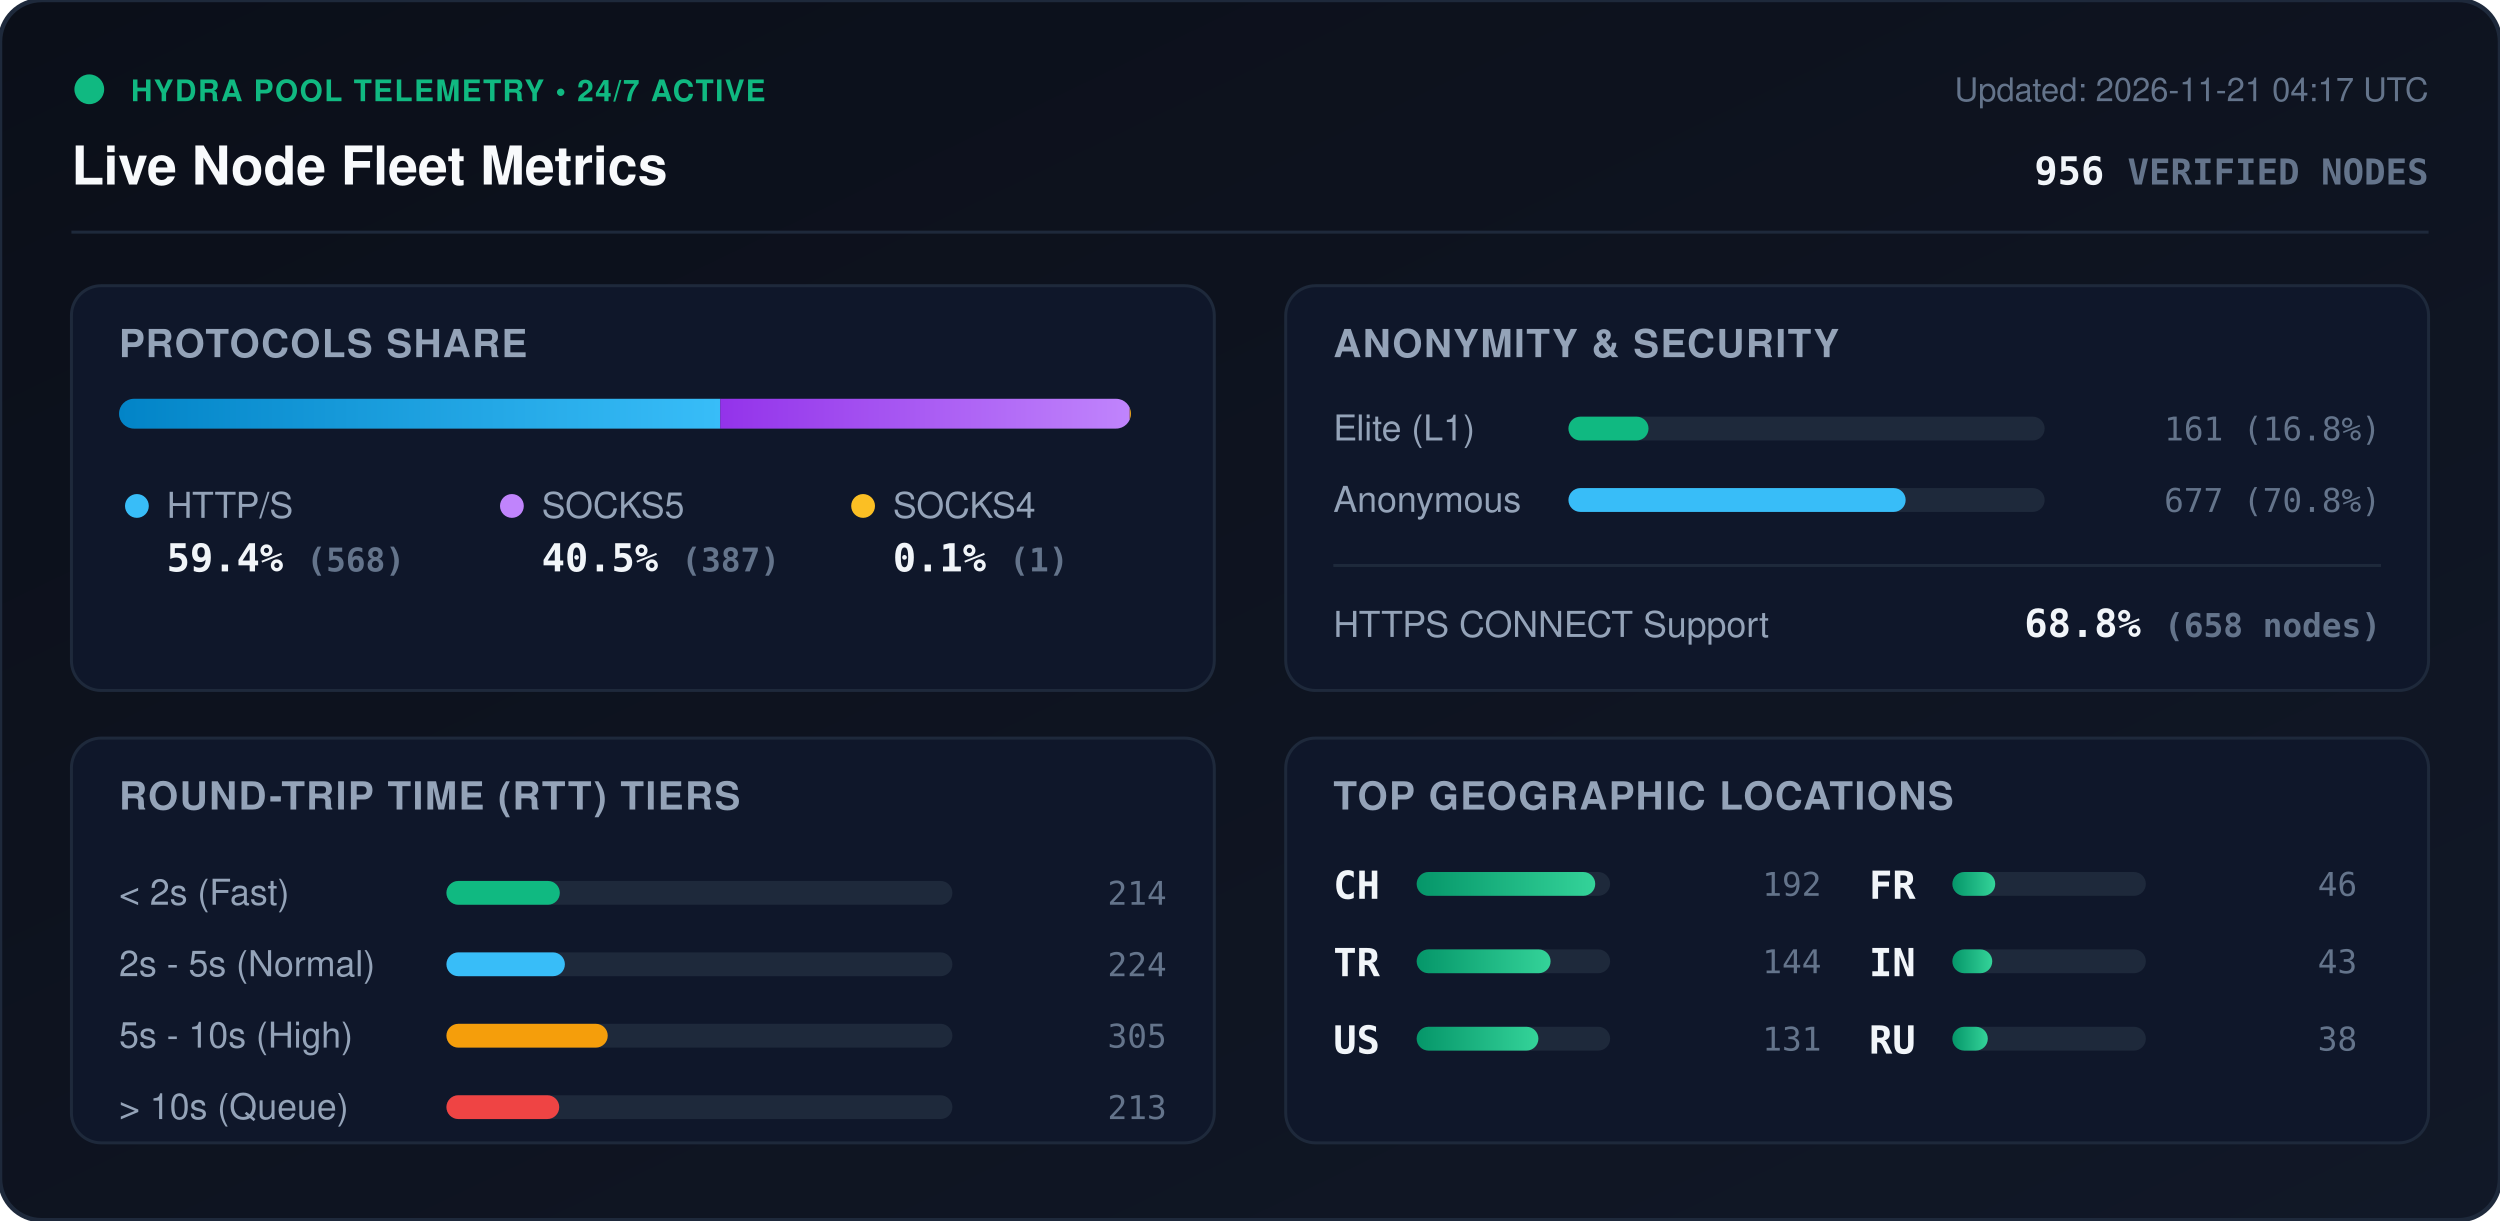
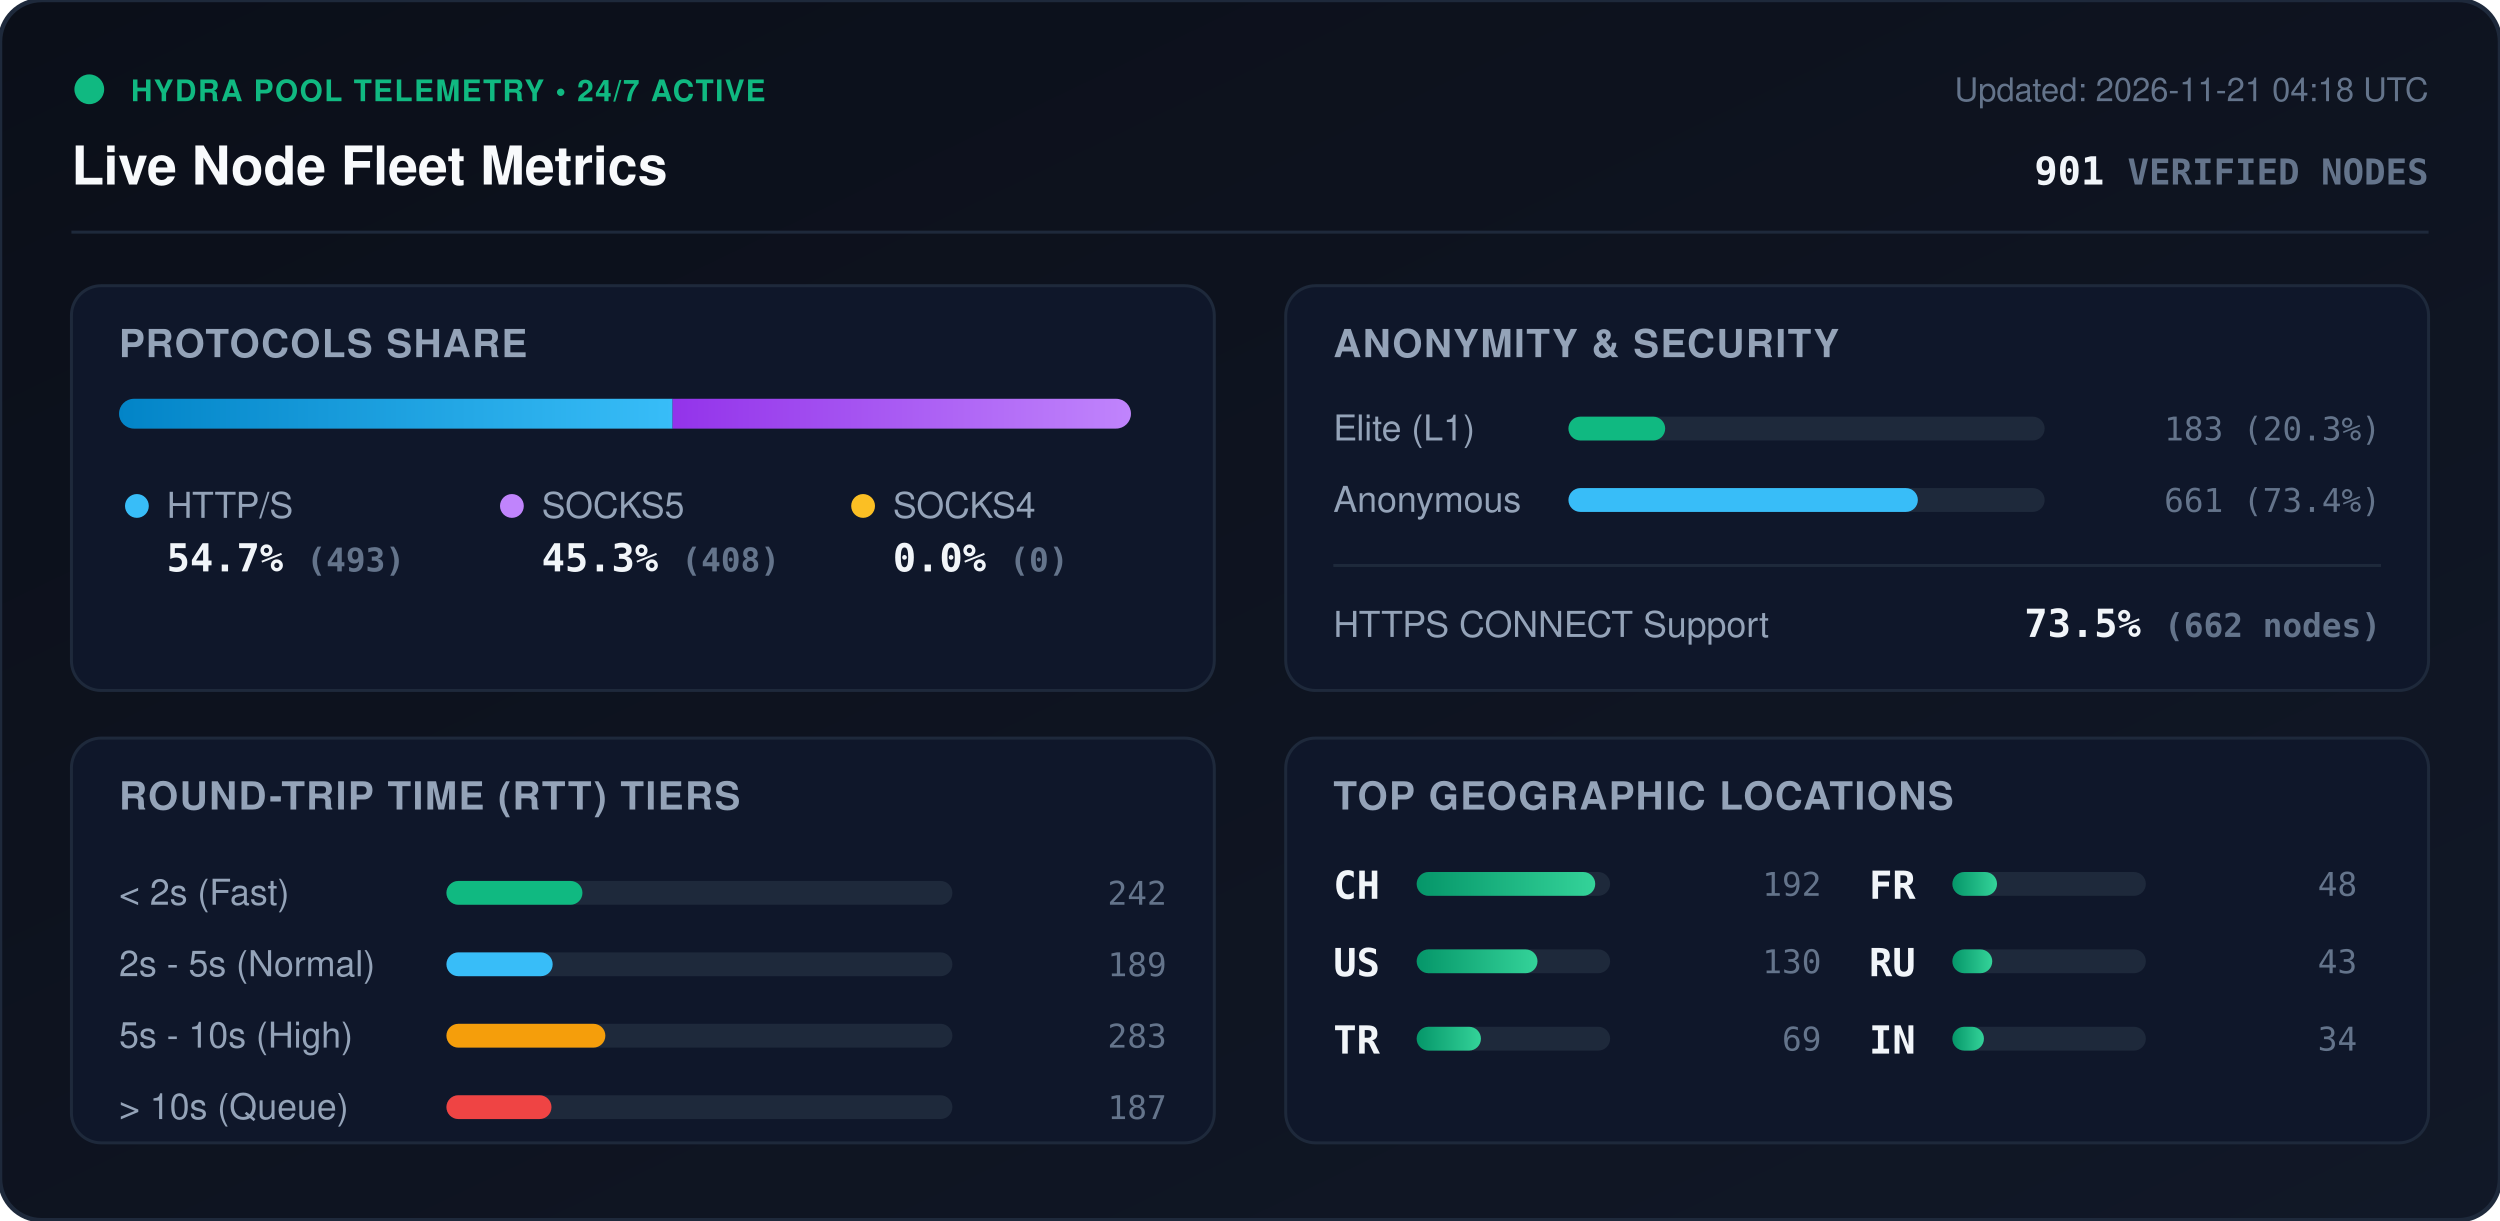
<svg xmlns="http://www.w3.org/2000/svg" viewBox="0 0 840 410" width="840" height="410" style="max-width: 100%; height: auto;">
  <defs>
    <linearGradient id="bg" x1="0%" y1="0%" x2="100%" y2="100%">
      <stop offset="0%" stop-color="#0b0f19" />
      <stop offset="100%" stop-color="#111827" />
    </linearGradient>
    <linearGradient id="bar-http" x1="0%" y1="0%" x2="100%" y2="0%">
      <stop offset="0%" stop-color="#0284c7" />
      <stop offset="100%" stop-color="#38bdf8" />
    </linearGradient>
    <linearGradient id="bar-socks5" x1="0%" y1="0%" x2="100%" y2="0%">
      <stop offset="0%" stop-color="#9333ea" />
      <stop offset="100%" stop-color="#c084fc" />
    </linearGradient>
    <linearGradient id="bar-socks4" x1="0%" y1="0%" x2="100%" y2="0%">
      <stop offset="0%" stop-color="#d97706" />
      <stop offset="100%" stop-color="#fbbf24" />
    </linearGradient>
    <linearGradient id="bar-green" x1="0%" y1="0%" x2="100%" y2="0%">
      <stop offset="0%" stop-color="#059669" />
      <stop offset="100%" stop-color="#34d399" />
    </linearGradient>
    <clipPath id="prog-track-clip">
      <rect width="340.0" height="10" rx="5" />
    </clipPath>
    <style>
      .title { font: 700 18px -apple-system, BlinkMacSystemFont, 'Segoe UI', Helvetica, Arial, sans-serif; fill: #f8fafc; }
      .sub { font: 500 11px -apple-system, BlinkMacSystemFont, 'Segoe UI', Helvetica, Arial, sans-serif; fill: #64748b; }
      .section-hdr { font: 600 13px -apple-system, BlinkMacSystemFont, 'Segoe UI', Helvetica, Arial, sans-serif; fill: #94a3b8; letter-spacing: 0.5px; }
      .metric-val { font: 700 13px -apple-system, BlinkMacSystemFont, 'Segoe UI', Helvetica, Arial, sans-serif; fill: #f1f5f9; }
      .metric-lbl { font: 500 12px -apple-system, BlinkMacSystemFont, 'Segoe UI', Helvetica, Arial, sans-serif; fill: #94a3b8; }
      .badge-txt { font: 700 10px -apple-system, BlinkMacSystemFont, 'Segoe UI', Helvetica, Arial, sans-serif; fill: #10b981; letter-spacing: 0.5px; }
      .mono { font-family: ui-monospace, SFMono-Regular, Menlo, Monaco, Consolas, monospace; }
      .pulse { animation: beacon 2s infinite ease-in-out; }
      @keyframes beacon { 0%, 100% { opacity: 1; } 50% { opacity: 0.35; } }
    </style>
  </defs>
  <rect width="840" height="410" rx="14" fill="url(#bg)" stroke="#1e293b" stroke-width="1.5" />
  <g transform="translate(24, 24)">
    <circle cx="6" cy="6" r="5" fill="#10b981" class="pulse" />
    <text x="20" y="10" class="badge-txt">HYDRA POOL TELEMETRY • 24/7 ACTIVE</text>
    <text x="0" y="38" class="title">Live Node Fleet Metrics</text>
-     <text x="792" y="10" text-anchor="end" class="sub">Updated: 2026-11-21 04:17 UTC</text>
-     <text x="792" y="38" text-anchor="end" class="metric-val mono" fill="#38bdf8">956 <tspan font-size="12" fill="#64748b">VERIFIED NODES</tspan>
+     <text x="792" y="10" text-anchor="end" class="sub">Updated: 2026-11-21 04:18 UTC</text>
+     <text x="792" y="38" text-anchor="end" class="metric-val mono" fill="#38bdf8">901 <tspan font-size="12" fill="#64748b">VERIFIED NODES</tspan>
    </text>
  </g>
  <line x1="24" y1="78" x2="816" y2="78" stroke="#1e293b" stroke-width="1" />
  <g transform="translate(24, 96)">
    <rect width="384" height="136" rx="10" fill="#0f172a" stroke="#1e293b" />
    <text x="16" y="24" class="section-hdr">PROTOCOLS SHARE</text>
    <g transform="translate(16, 38)">
      <rect width="340.0" height="10" rx="5" fill="#1e293b" />
      <g clip-path="url(#prog-track-clip)">
-         <rect x="0" width="202.0" height="10" fill="url(#bar-http)" />
-         <rect x="202.0" width="137.6" height="10" fill="url(#bar-socks5)" />
-         <rect x="339.6" width="0.4" height="10" fill="url(#bar-socks4)" />
+         <rect x="0" width="186.0" height="10" fill="url(#bar-http)" />
+         <rect x="186.0" width="154.0" height="10" fill="url(#bar-socks5)" />
+         <rect x="340.0" width="0.0" height="10" fill="url(#bar-socks4)" />
      </g>
    </g>
    <g transform="translate(16, 68)">
      <circle cx="6" cy="6" r="4" fill="#38bdf8" />
      <text x="16" y="10" class="metric-lbl">HTTP/S</text>
-       <text x="16" y="28" class="metric-val mono">59.4% <tspan font-size="11" fill="#64748b">(568)</tspan>
+       <text x="16" y="28" class="metric-val mono">54.7% <tspan font-size="11" fill="#64748b">(493)</tspan>
      </text>
      <circle cx="132" cy="6" r="4" fill="#c084fc" />
      <text x="142" y="10" class="metric-lbl">SOCKS5</text>
-       <text x="142" y="28" class="metric-val mono">40.5% <tspan font-size="11" fill="#64748b">(387)</tspan>
+       <text x="142" y="28" class="metric-val mono">45.3% <tspan font-size="11" fill="#64748b">(408)</tspan>
      </text>
      <circle cx="250" cy="6" r="4" fill="#fbbf24" />
      <text x="260" y="10" class="metric-lbl">SOCKS4</text>
-       <text x="260" y="28" class="metric-val mono">0.1% <tspan font-size="11" fill="#64748b">(1)</tspan>
+       <text x="260" y="28" class="metric-val mono">0.0% <tspan font-size="11" fill="#64748b">(0)</tspan>
      </text>
    </g>
  </g>
  <g transform="translate(432, 96)">
    <rect width="384" height="136" rx="10" fill="#0f172a" stroke="#1e293b" />
    <text x="16" y="24" class="section-hdr">ANONYMITY &amp; SECURITY</text>
    <text x="16" y="52" class="metric-lbl">Elite (L1)</text>
    <rect x="95" y="44" width="160" height="8" rx="4" fill="#1e293b" />
-     <rect x="95" y="44" width="26.9" height="8" rx="4" fill="#10b981" />
-     <text x="368" y="52" text-anchor="end" class="mono sub" fill="#e2e8f0">161 (16.8%)</text>
+     <rect x="95" y="44" width="32.5" height="8" rx="4" fill="#10b981" />
+     <text x="368" y="52" text-anchor="end" class="mono sub" fill="#e2e8f0">183 (20.3%)</text>
    <text x="16" y="76" class="metric-lbl">Anonymous</text>
    <rect x="95" y="68" width="160" height="8" rx="4" fill="#1e293b" />
-     <rect x="95" y="68" width="113.3" height="8" rx="4" fill="#38bdf8" />
-     <text x="368" y="76" text-anchor="end" class="mono sub" fill="#e2e8f0">677 (70.8%)</text>
+     <rect x="95" y="68" width="117.4" height="8" rx="4" fill="#38bdf8" />
+     <text x="368" y="76" text-anchor="end" class="mono sub" fill="#e2e8f0">661 (73.4%)</text>
    <line x1="16" y1="94" x2="368" y2="94" stroke="#1e293b" stroke-width="1" />
    <text x="16" y="118" class="metric-lbl">HTTPS CONNECT Support</text>
-     <text x="368" y="118" text-anchor="end" class="metric-val mono" fill="#34d399">68.8% <tspan font-size="11" fill="#64748b">(658 nodes)</tspan>
+     <text x="368" y="118" text-anchor="end" class="metric-val mono" fill="#34d399">73.5% <tspan font-size="11" fill="#64748b">(662 nodes)</tspan>
    </text>
  </g>
  <g transform="translate(24, 248)">
    <rect width="384" height="136" rx="10" fill="#0f172a" stroke="#1e293b" />
    <text x="16" y="24" class="section-hdr">ROUND-TRIP TIME (RTT) TIERS</text>
    <g transform="translate(16, 42)">
      <text x="0" y="14" class="metric-lbl">&lt; 2s (Fast)</text>
      <rect x="110" y="6" width="170" height="8" rx="4" fill="#1e293b" />
-       <rect x="110" y="6" width="38.1" height="8" rx="4" fill="#10b981" />
-       <text x="352" y="14" text-anchor="end" class="mono sub">214</text>
+       <rect x="110" y="6" width="45.7" height="8" rx="4" fill="#10b981" />
+       <text x="352" y="14" text-anchor="end" class="mono sub">242</text>
      <text x="0" y="38" class="metric-lbl">2s - 5s (Normal)</text>
      <rect x="110" y="30" width="170" height="8" rx="4" fill="#1e293b" />
-       <rect x="110" y="30" width="39.8" height="8" rx="4" fill="#38bdf8" />
-       <text x="352" y="38" text-anchor="end" class="mono sub">224</text>
+       <rect x="110" y="30" width="35.7" height="8" rx="4" fill="#38bdf8" />
+       <text x="352" y="38" text-anchor="end" class="mono sub">189</text>
      <text x="0" y="62" class="metric-lbl">5s - 10s (High)</text>
      <rect x="110" y="54" width="170" height="8" rx="4" fill="#1e293b" />
-       <rect x="110" y="54" width="54.2" height="8" rx="4" fill="#f59e0b" />
-       <text x="352" y="62" text-anchor="end" class="mono sub">305</text>
+       <rect x="110" y="54" width="53.4" height="8" rx="4" fill="#f59e0b" />
+       <text x="352" y="62" text-anchor="end" class="mono sub">283</text>
      <text x="0" y="86" class="metric-lbl">&gt; 10s (Queue)</text>
      <rect x="110" y="78" width="170" height="8" rx="4" fill="#1e293b" />
-       <rect x="110" y="78" width="37.9" height="8" rx="4" fill="#ef4444" />
-       <text x="352" y="86" text-anchor="end" class="mono sub">213</text>
+       <rect x="110" y="78" width="35.3" height="8" rx="4" fill="#ef4444" />
+       <text x="352" y="86" text-anchor="end" class="mono sub">187</text>
    </g>
  </g>
  <g transform="translate(432, 248)">
    <rect width="384" height="136" rx="10" fill="#0f172a" stroke="#1e293b" />
    <text x="16" y="24" class="section-hdr">TOP GEOGRAPHIC LOCATIONS</text>
    <g transform="translate(16, 42)">
      <g transform="translate(0, 0)">
        <text x="0" y="12" class="mono metric-val" font-size="12">CH</text>
        <rect x="28" y="3" width="65" height="8" rx="4" fill="#1e293b" />
        <rect x="28" y="3" width="60.0" height="8" rx="4" fill="url(#bar-green)" />
        <text x="164" y="11" text-anchor="end" class="mono sub">192</text>
      </g>
      <g transform="translate(0, 26)">
+         <text x="0" y="12" class="mono metric-val" font-size="12">US</text>
+         <rect x="28" y="3" width="65" height="8" rx="4" fill="#1e293b" />
+         <rect x="28" y="3" width="40.6" height="8" rx="4" fill="url(#bar-green)" />
+         <text x="164" y="11" text-anchor="end" class="mono sub">130</text>
+       </g>
+       <g transform="translate(0, 52)">
        <text x="0" y="12" class="mono metric-val" font-size="12">TR</text>
        <rect x="28" y="3" width="65" height="8" rx="4" fill="#1e293b" />
-         <rect x="28" y="3" width="45.0" height="8" rx="4" fill="url(#bar-green)" />
-         <text x="164" y="11" text-anchor="end" class="mono sub">144</text>
-       </g>
-       <g transform="translate(0, 52)">
-         <text x="0" y="12" class="mono metric-val" font-size="12">US</text>
-         <rect x="28" y="3" width="65" height="8" rx="4" fill="#1e293b" />
-         <rect x="28" y="3" width="40.9" height="8" rx="4" fill="url(#bar-green)" />
-         <text x="164" y="11" text-anchor="end" class="mono sub">131</text>
+         <rect x="28" y="3" width="21.6" height="8" rx="4" fill="url(#bar-green)" />
+         <text x="164" y="11" text-anchor="end" class="mono sub">69</text>
      </g>
      <g transform="translate(180, 0)">
        <text x="0" y="12" class="mono metric-val" font-size="12">FR</text>
        <rect x="28" y="3" width="65" height="8" rx="4" fill="#1e293b" />
-         <rect x="28" y="3" width="14.4" height="8" rx="4" fill="url(#bar-green)" />
-         <text x="164" y="11" text-anchor="end" class="mono sub">46</text>
+         <rect x="28" y="3" width="15.0" height="8" rx="4" fill="url(#bar-green)" />
+         <text x="164" y="11" text-anchor="end" class="mono sub">48</text>
      </g>
      <g transform="translate(180, 26)">
-         <text x="0" y="12" class="mono metric-val" font-size="12">IN</text>
+         <text x="0" y="12" class="mono metric-val" font-size="12">RU</text>
        <rect x="28" y="3" width="65" height="8" rx="4" fill="#1e293b" />
        <rect x="28" y="3" width="13.4" height="8" rx="4" fill="url(#bar-green)" />
        <text x="164" y="11" text-anchor="end" class="mono sub">43</text>
      </g>
      <g transform="translate(180, 52)">
-         <text x="0" y="12" class="mono metric-val" font-size="12">RU</text>
+         <text x="0" y="12" class="mono metric-val" font-size="12">IN</text>
        <rect x="28" y="3" width="65" height="8" rx="4" fill="#1e293b" />
-         <rect x="28" y="3" width="11.9" height="8" rx="4" fill="url(#bar-green)" />
-         <text x="164" y="11" text-anchor="end" class="mono sub">38</text>
+         <rect x="28" y="3" width="10.6" height="8" rx="4" fill="url(#bar-green)" />
+         <text x="164" y="11" text-anchor="end" class="mono sub">34</text>
      </g>
    </g>
  </g>
</svg>
